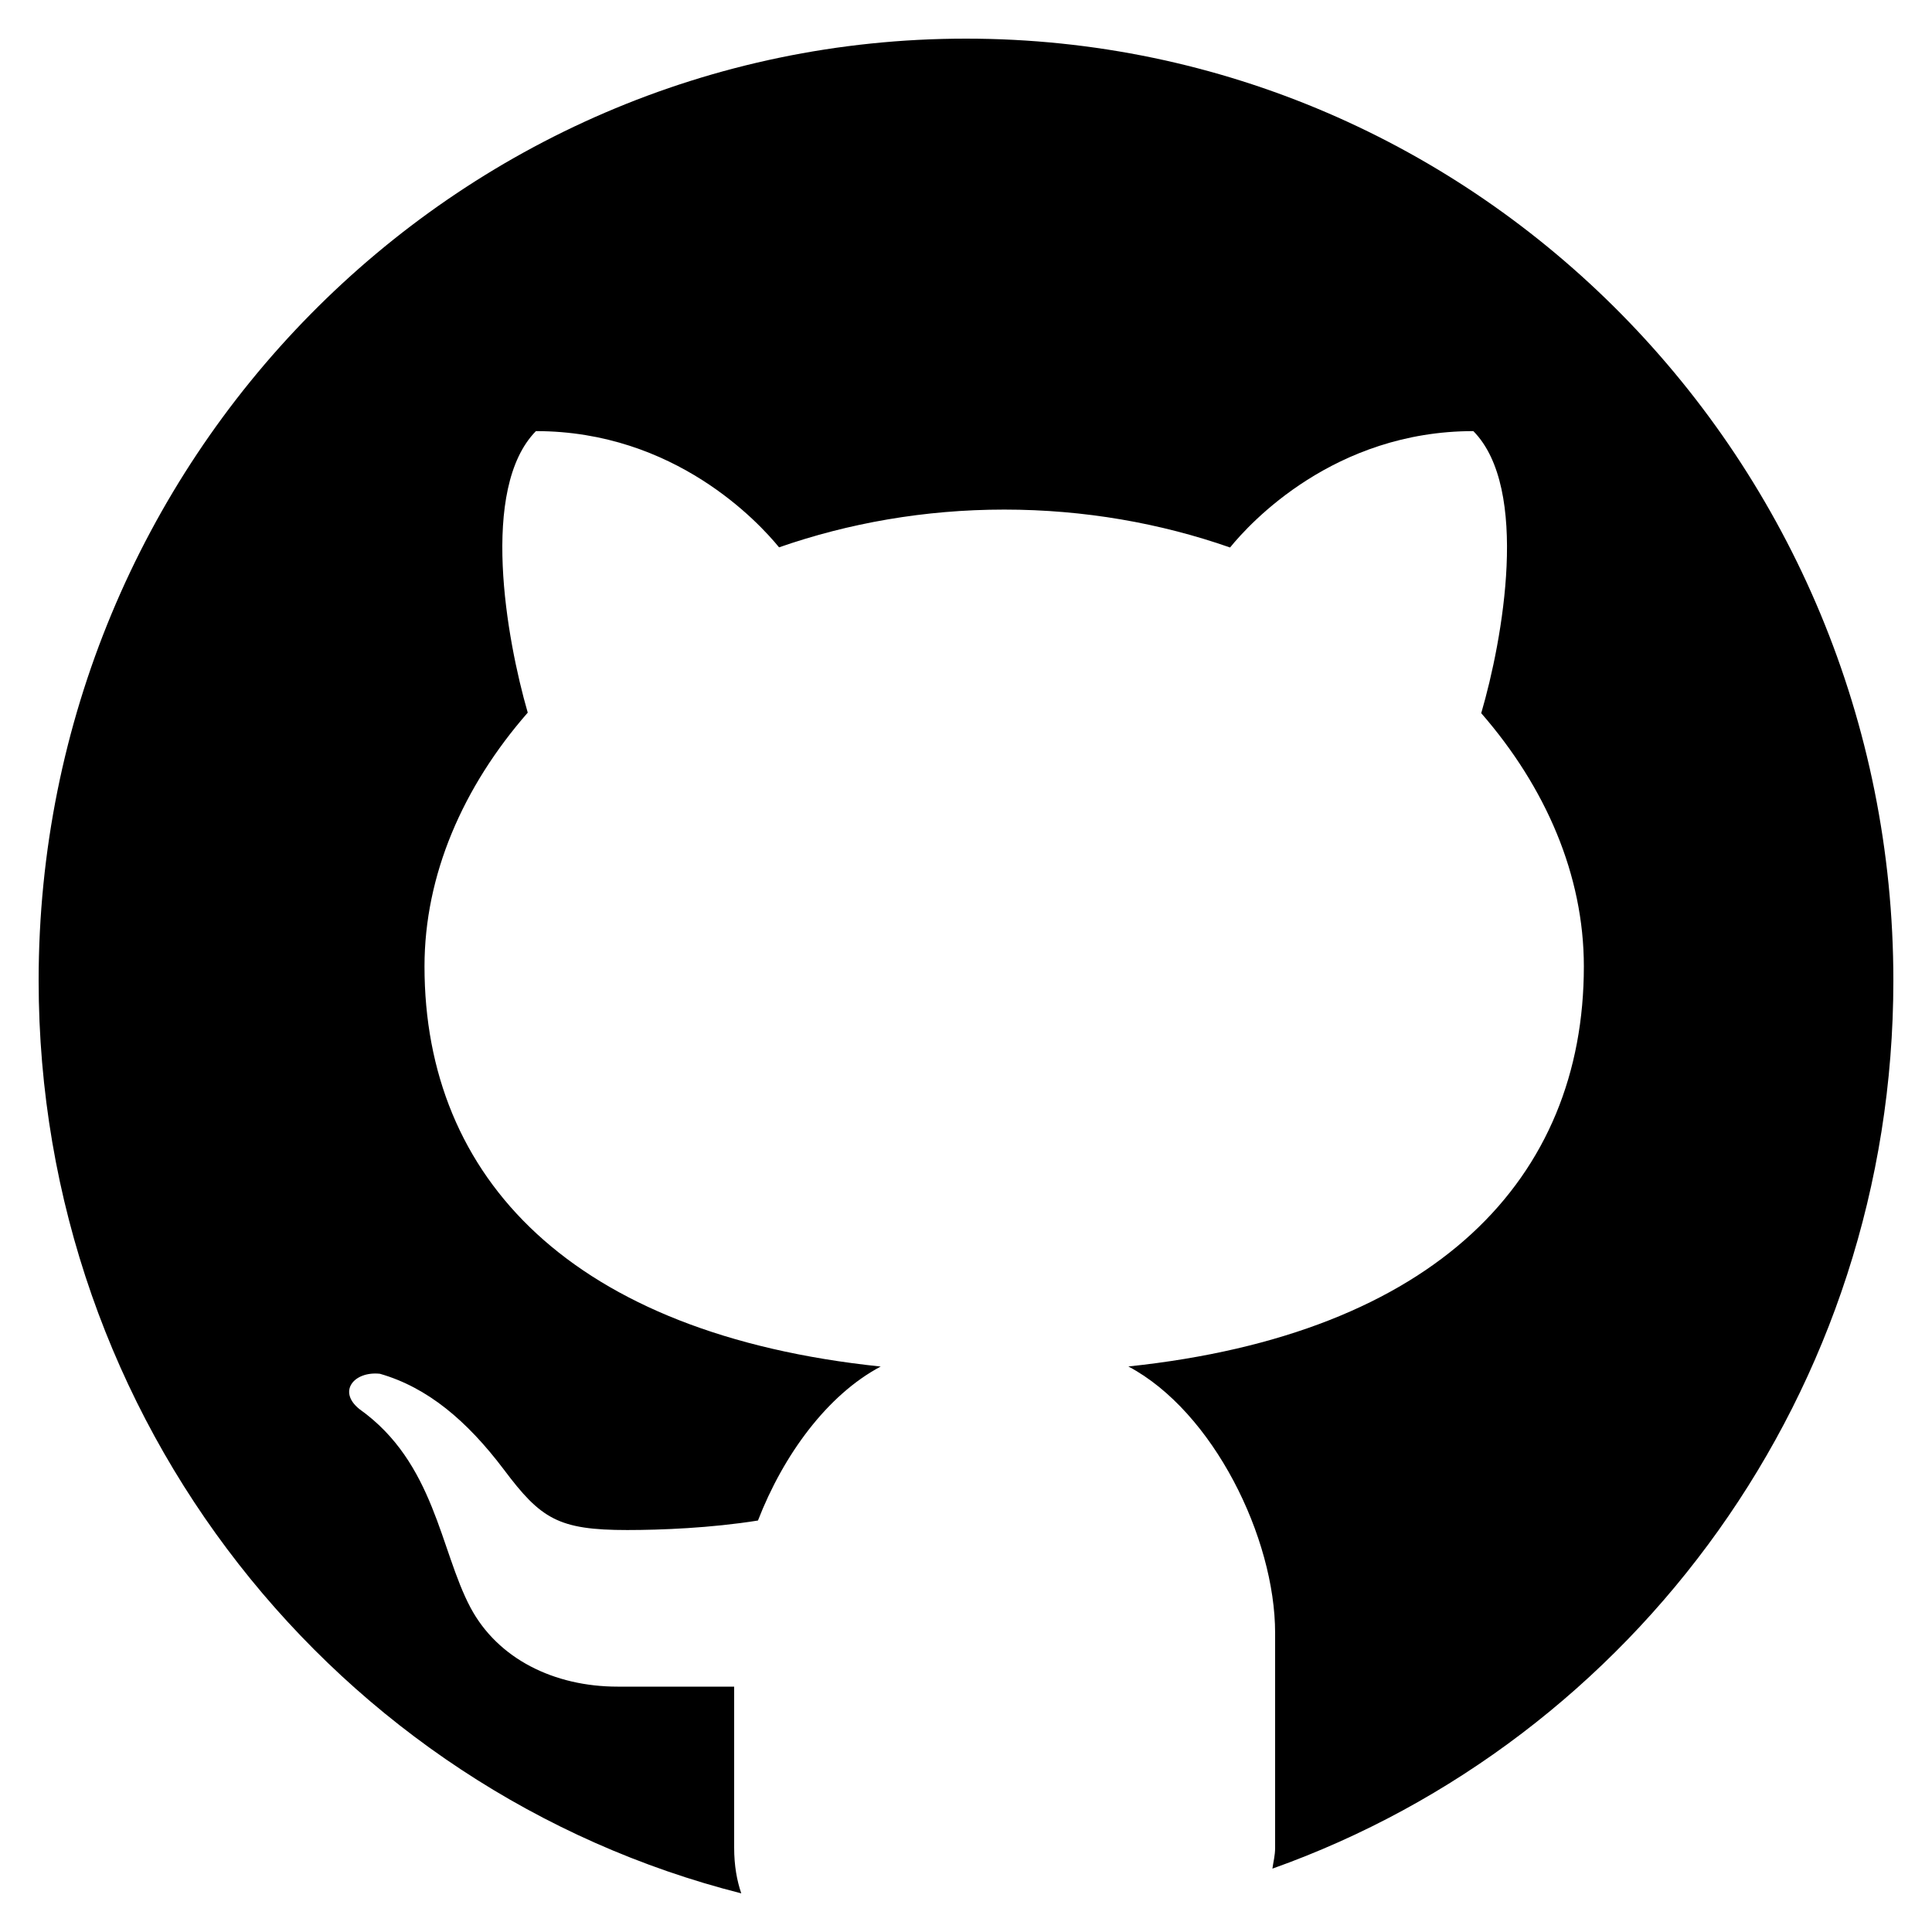
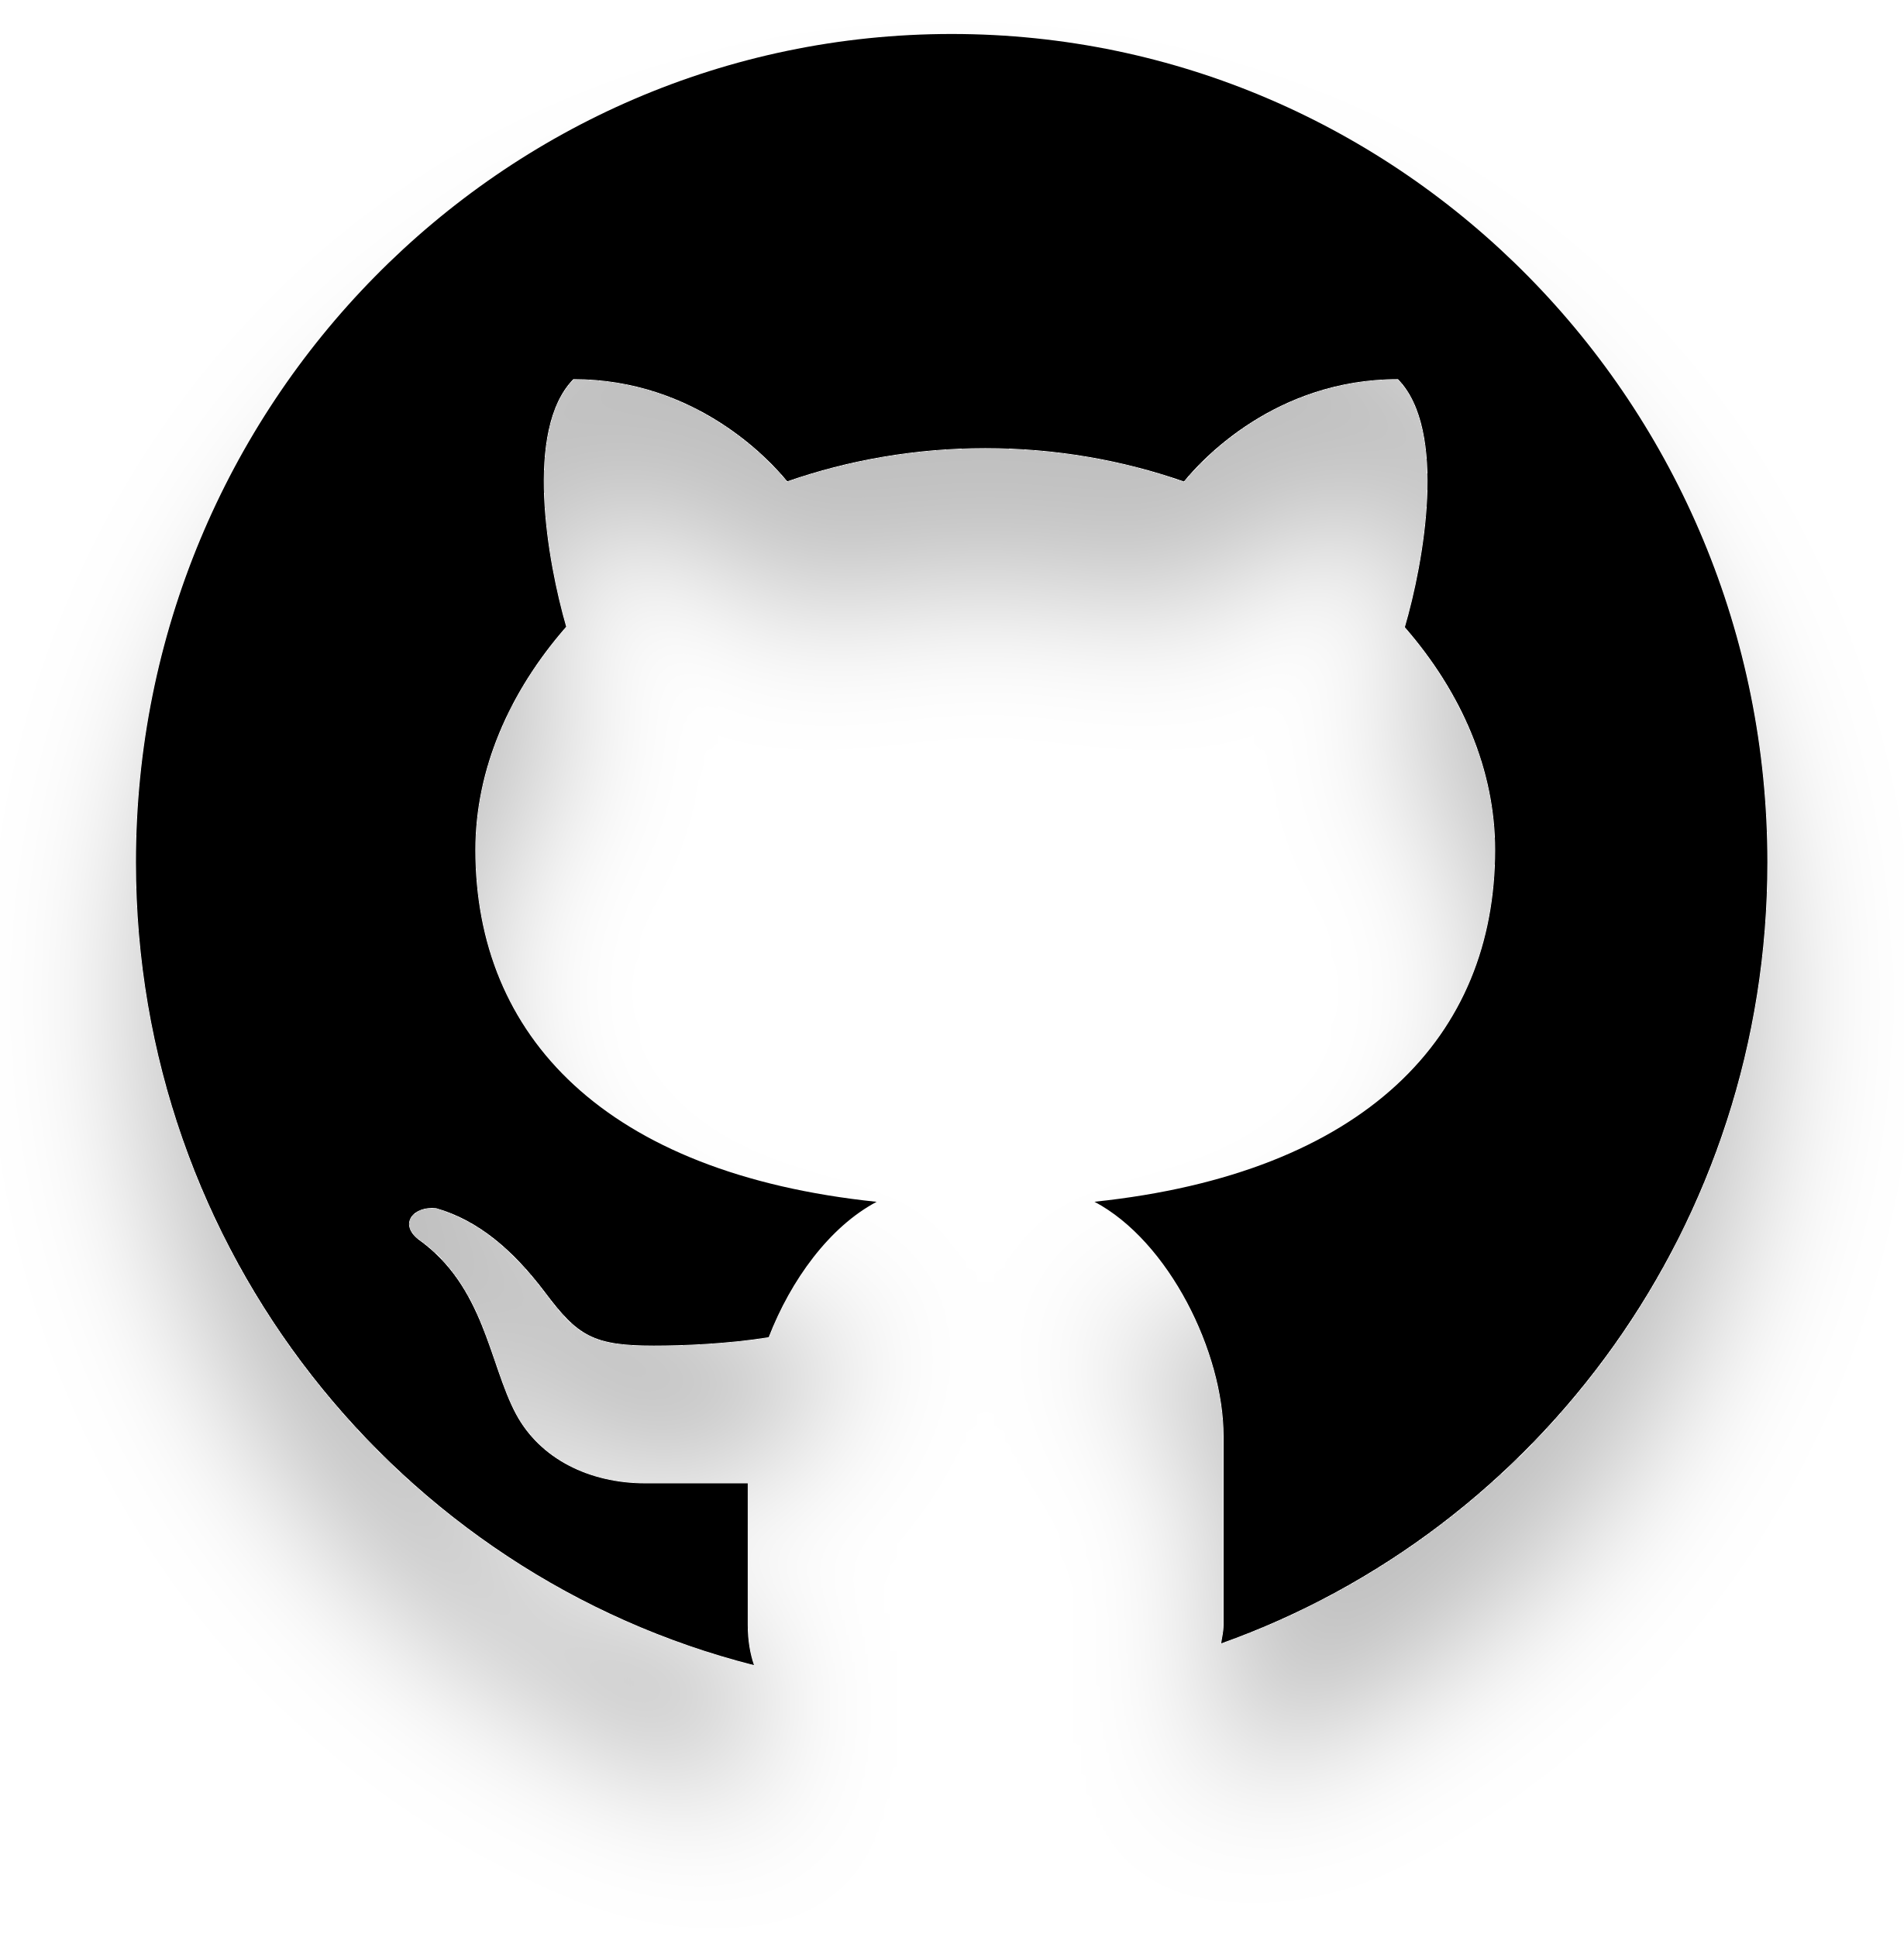
- <svg xmlns="http://www.w3.org/2000/svg" width="50" height="50" viewBox="0 0 50 50" fill="none">
-   <path d="M25 1C11.746 1 1 11.914 1 25.376C1 36.798 8.744 46.355 19.184 49C19.072 48.671 19 48.289 19 47.816V43.65C18.026 43.65 16.394 43.65 15.984 43.65C14.342 43.65 12.882 42.932 12.174 41.6C11.388 40.119 11.252 37.854 9.304 36.469C8.726 36.008 9.166 35.482 9.832 35.553C11.062 35.906 12.082 36.763 13.042 38.035C13.998 39.309 14.448 39.597 16.234 39.597C17.1 39.597 18.396 39.546 19.616 39.351C20.272 37.659 21.406 36.101 22.792 35.366C14.8 34.531 10.986 30.493 10.986 25.01C10.986 22.65 11.976 20.367 13.658 18.443C13.106 16.534 12.412 12.639 13.87 11.157C17.466 11.157 19.64 13.525 20.162 14.165C21.954 13.541 23.922 13.188 25.99 13.188C28.062 13.188 30.038 13.541 31.834 14.169C32.35 13.533 34.526 11.157 38.13 11.157C39.594 12.642 38.892 16.552 38.334 18.457C40.006 20.377 40.99 22.654 40.99 25.01C40.99 30.489 37.182 34.525 29.202 35.364C31.398 36.528 33 39.798 33 42.262V47.816C33 48.027 32.954 48.179 32.93 48.36C42.282 45.031 49 36.012 49 25.376C49 11.914 38.254 1 25 1Z" fill="black" />
+ <svg xmlns="http://www.w3.org/2000/svg" width="56" height="57" viewBox="0 0 56 57" fill="none">
+   <g filter="url(#filter0_d_59_14)">
+     <path d="M28 1C14.746 1 4 11.914 4 25.376C4 36.798 11.744 46.355 22.184 49C22.072 48.671 22 48.289 22 47.816V43.65C21.026 43.65 19.394 43.65 18.984 43.65C17.342 43.65 15.882 42.932 15.174 41.6C14.388 40.119 14.252 37.854 12.304 36.469C11.726 36.008 12.166 35.482 12.832 35.553C14.062 35.906 15.082 36.763 16.042 38.035C16.998 39.309 17.448 39.597 19.234 39.597C20.1 39.597 21.396 39.546 22.616 39.351C23.272 37.659 24.406 36.101 25.792 35.366C17.8 34.531 13.986 30.493 13.986 25.01C13.986 22.65 14.976 20.367 16.658 18.443C16.106 16.534 15.412 12.639 16.87 11.157C20.466 11.157 22.64 13.525 23.162 14.165C24.954 13.541 26.922 13.188 28.99 13.188C31.062 13.188 33.038 13.541 34.834 14.169C35.35 13.533 37.526 11.157 41.13 11.157C42.594 12.642 41.892 16.552 41.334 18.457C43.006 20.377 43.99 22.654 43.99 25.01C43.99 30.489 40.182 34.525 32.202 35.364C34.398 36.528 36 39.798 36 42.262V47.816C36 48.027 35.954 48.179 35.93 48.36C45.282 45.031 52 36.012 52 25.376C52 11.914 41.254 1 28 1Z" fill="black" />
+   </g>
+   <defs>
+     <filter id="filter0_d_59_14" x="-1" y="0" width="58" height="58" filterUnits="userSpaceOnUse" color-interpolation-filters="sRGB">
+       <feFlood flood-opacity="0" result="BackgroundImageFix" />
+       <feColorMatrix in="SourceAlpha" type="matrix" values="0 0 0 0 0 0 0 0 0 0 0 0 0 0 0 0 0 0 127 0" result="hardAlpha" />
+       <feOffset dy="4" />
+       <feGaussianBlur stdDeviation="2" />
+       <feComposite in2="hardAlpha" operator="out" />
+       <feColorMatrix type="matrix" values="0 0 0 0 0 0 0 0 0 0 0 0 0 0 0 0 0 0 0.25 0" />
+       <feBlend mode="normal" in2="BackgroundImageFix" result="effect1_dropShadow_59_14" />
+       <feBlend mode="normal" in="SourceGraphic" in2="effect1_dropShadow_59_14" result="shape" />
+     </filter>
+   </defs>
</svg>
